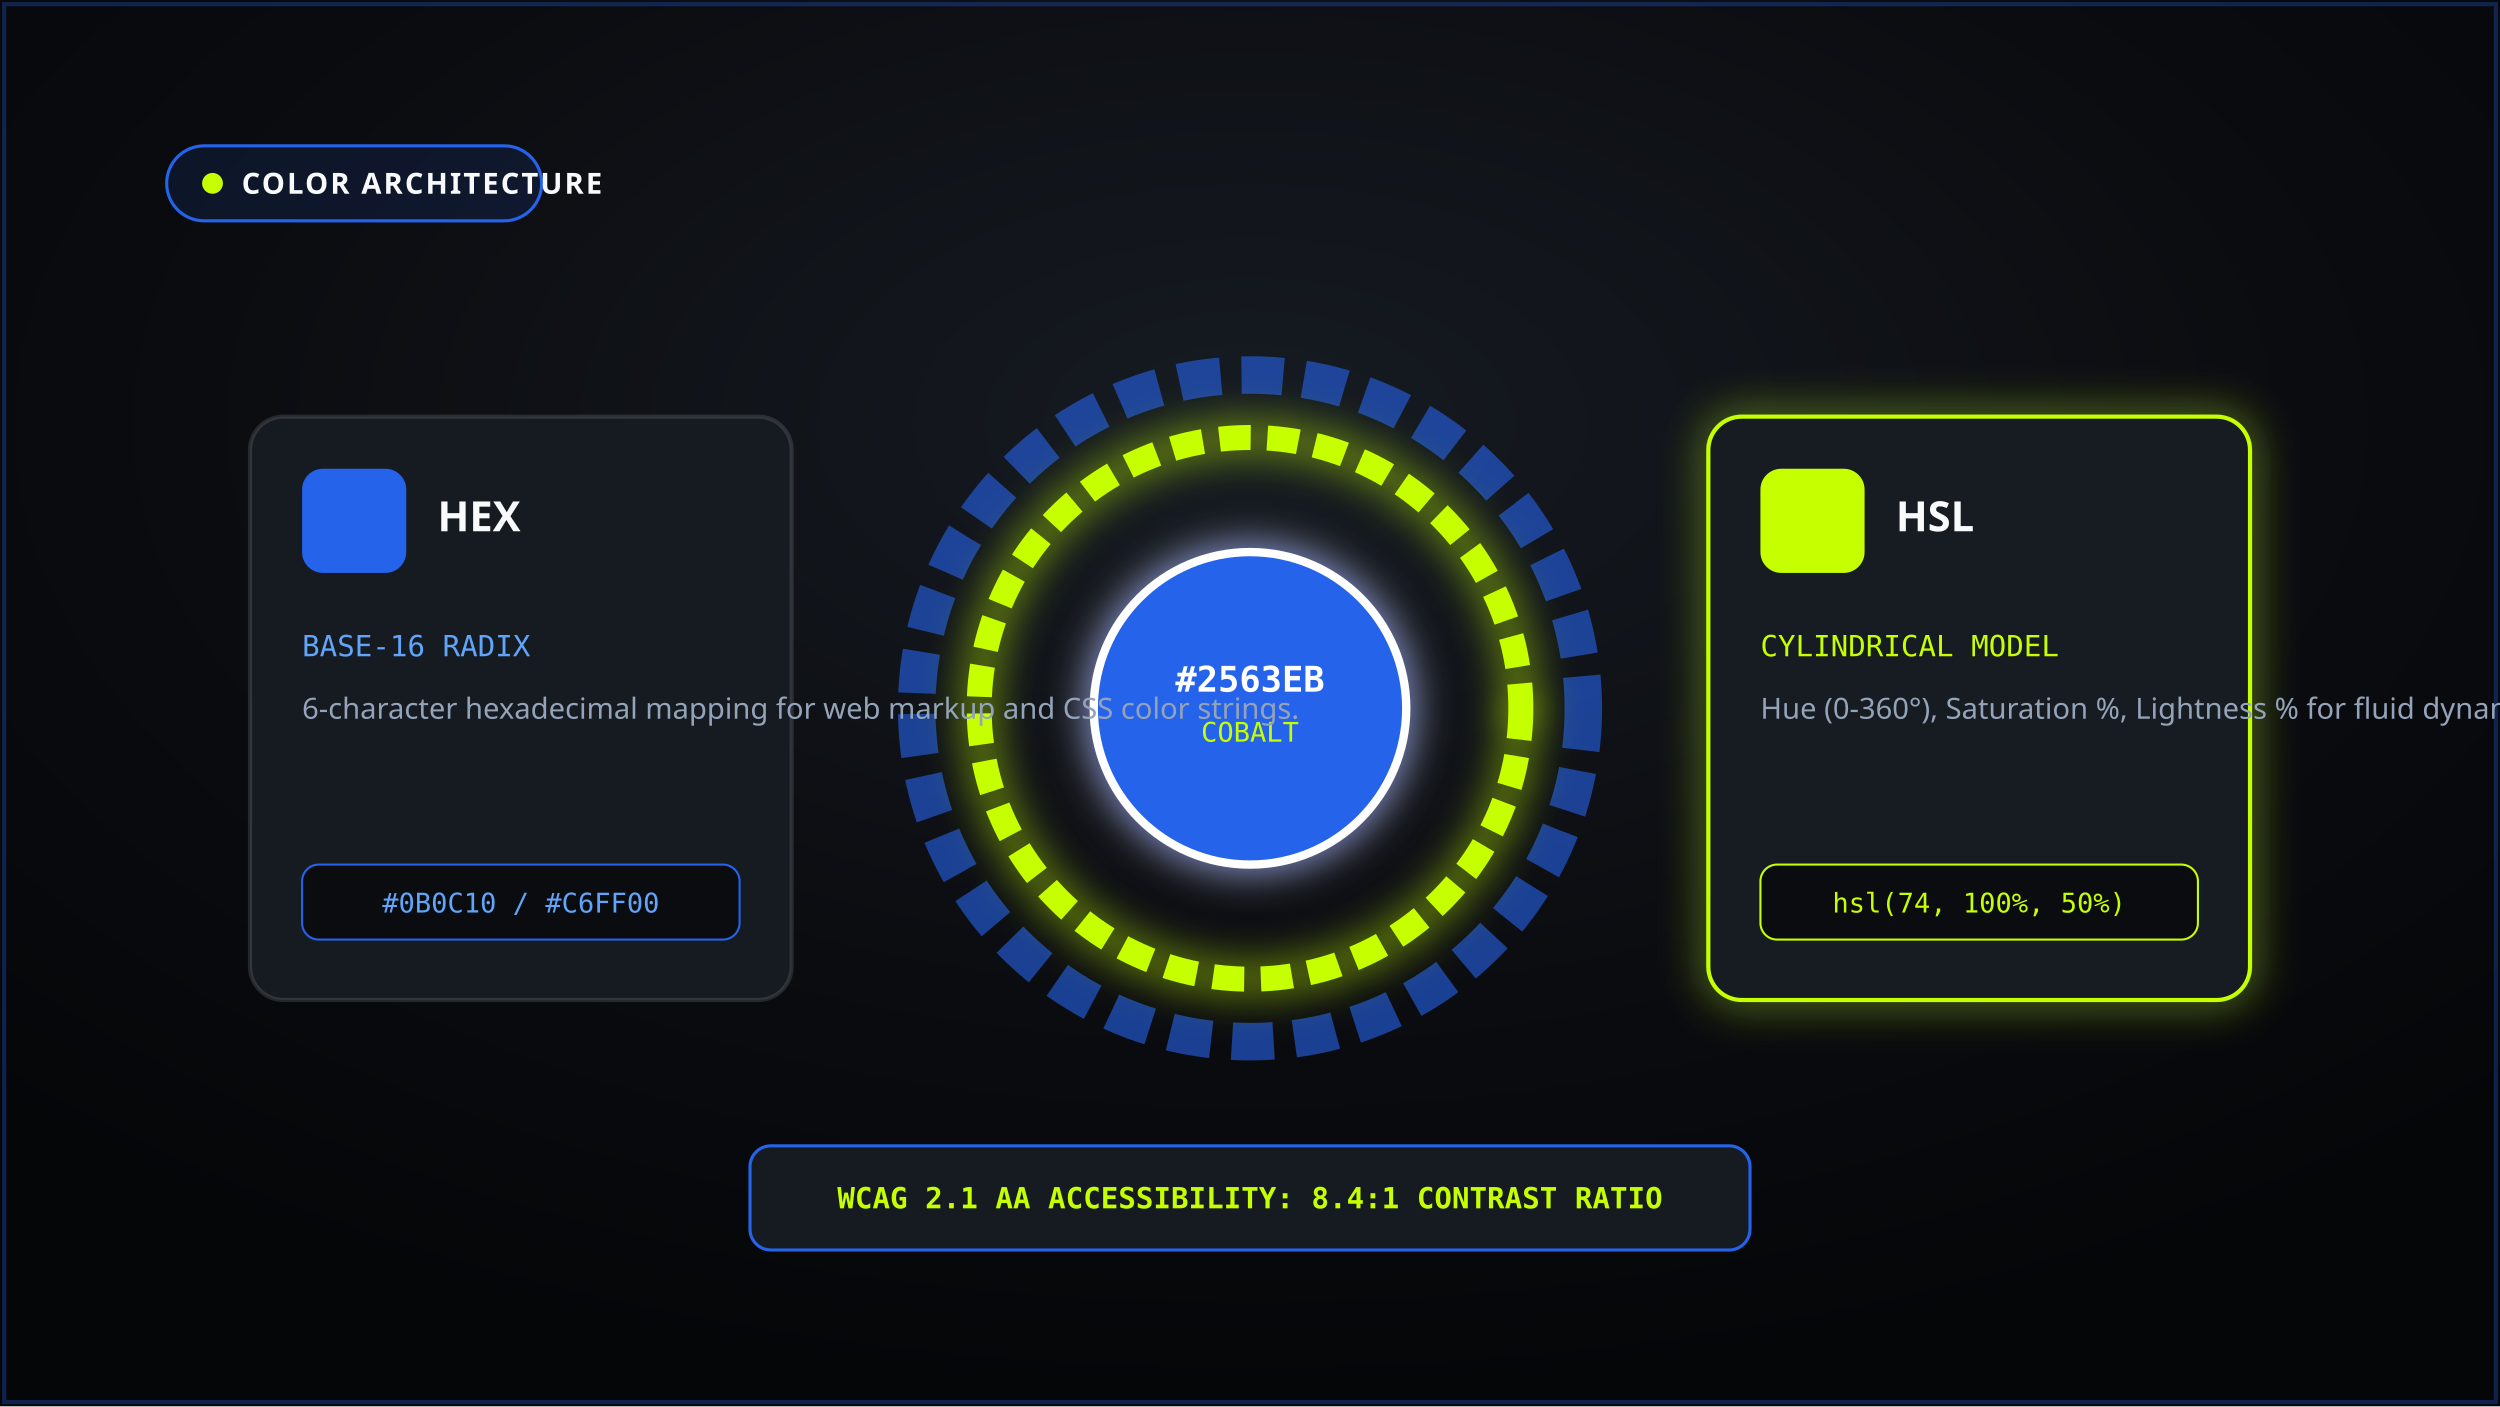
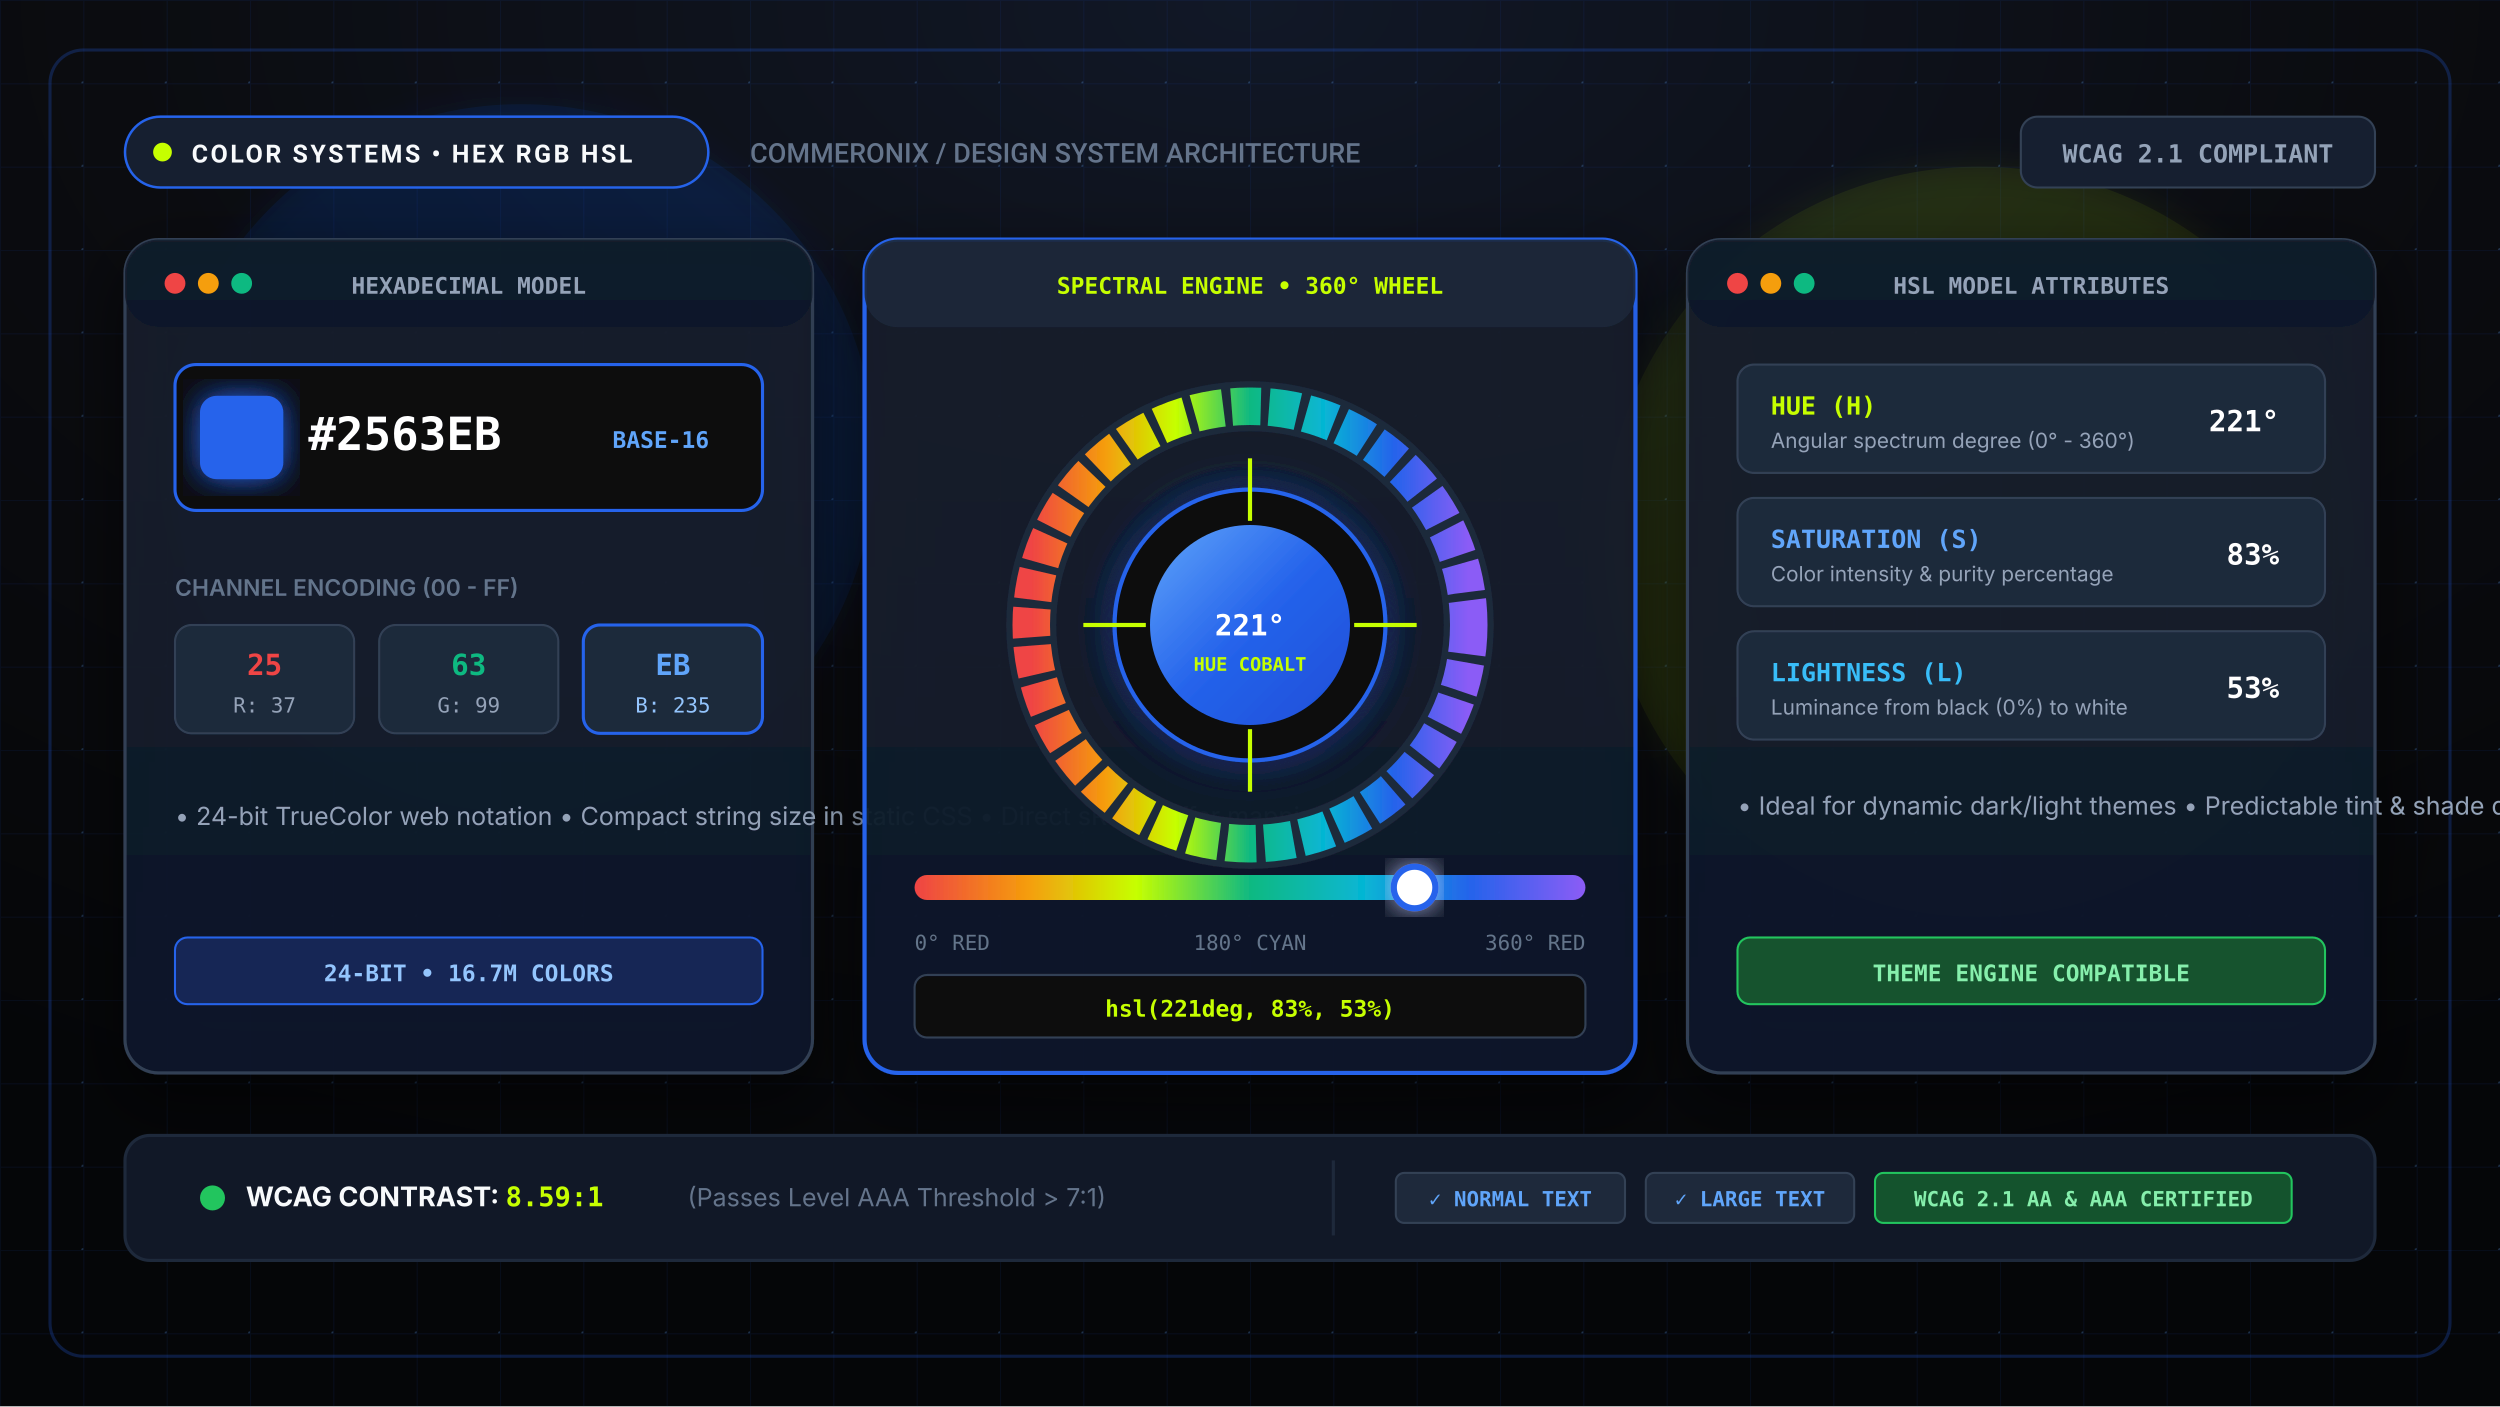
<svg xmlns="http://www.w3.org/2000/svg" viewBox="0 0 1200 675" width="1200" height="675" fill="none">
  <defs>
-     <radialGradient id="bgGrad3" cx="50%" cy="30%" r="70%">
-       <stop offset="0%" stop-color="#161B22" />
-       <stop offset="60%" stop-color="#0B0C10" />
+     <radialGradient id="bg-radial-c" cx="50%" cy="0%" r="90%">
+       <stop offset="0%" stop-color="#111827" />
+       <stop offset="50%" stop-color="#0B0C10" />
      <stop offset="100%" stop-color="#050608" />
    </radialGradient>
-     <filter id="glow3" x="-20%" y="-20%" width="140%" height="140%">
-       <feGaussianBlur stdDeviation="10" result="blur" />
+     <linearGradient id="cobalt-grad-c" x1="0%" y1="0%" x2="100%" y2="100%">
+       <stop offset="0%" stop-color="#60A5FA" />
+       <stop offset="50%" stop-color="#2563EB" />
+       <stop offset="100%" stop-color="#1D4ED8" />
+     </linearGradient>
+     <linearGradient id="lime-grad-c" x1="0%" y1="0%" x2="100%" y2="100%">
+       <stop offset="0%" stop-color="#E2FF4D" />
+       <stop offset="100%" stop-color="#C6FF00" />
+     </linearGradient>
+     <linearGradient id="card-grad-c" x1="0%" y1="0%" x2="0%" y2="100%">
+       <stop offset="0%" stop-color="#161F30" stop-opacity="0.9" />
+       <stop offset="100%" stop-color="#0F172A" stop-opacity="0.95" />
+     </linearGradient>
+     <linearGradient id="spectrum-grad" x1="0%" y1="0%" x2="100%" y2="0%">
+       <stop offset="0%" stop-color="#EF4444" />
+       <stop offset="17%" stop-color="#F59E0B" />
+       <stop offset="33%" stop-color="#C6FF00" />
+       <stop offset="50%" stop-color="#10B981" />
+       <stop offset="67%" stop-color="#06B6D4" />
+       <stop offset="83%" stop-color="#2563EB" />
+       <stop offset="100%" stop-color="#8B5CF6" />
+     </linearGradient>
+     <filter id="soft-glow-c" x="-20%" y="-20%" width="140%" height="140%">
+       <feGaussianBlur stdDeviation="8" result="blur" />
      <feMerge>
        <feMergeNode in="blur" />
        <feMergeNode in="SourceGraphic" />
      </feMerge>
    </filter>
+     <filter id="box-shadow-c" x="-10%" y="-10%" width="120%" height="120%">
+       <feDropShadow dx="0" dy="12" stdDeviation="16" flood-color="#000000" flood-opacity="0.6" />
+     </filter>
+     <pattern id="tech-grid-c" width="40" height="40" patternUnits="userSpaceOnUse">
+       <path d="M 40 0 L 0 0 0 40" fill="none" stroke="#2563EB" stroke-width="1" stroke-opacity="0.08" />
+       <circle cx="40" cy="40" r="1" fill="#60A5FA" fill-opacity="0.25" />
+     </pattern>
  </defs>
-   <rect width="1200" height="675" fill="url(#bgGrad3)" />
-   <rect x="2" y="2" width="1196" height="671" stroke="#2563EB" stroke-width="2" stroke-opacity="0.3" />
-   <rect x="80" y="70" width="180" height="36" rx="18" fill="rgba(37,99,235,0.12)" stroke="#2563EB" stroke-width="1.5" />
-   <circle cx="102" cy="88" r="5" fill="#C6FF00" />
-   <text x="116" y="93" fill="#F8FAFC" font-family="'Plus Jakarta Sans', sans-serif" font-size="14" font-weight="700" letter-spacing="1">COLOR ARCHITECTURE</text>
-   <g transform="translate(600, 340)">
-     <circle cx="0" cy="0" r="160" stroke="#2563EB" stroke-width="18" stroke-dasharray="20 10" opacity="0.6" />
-     <circle cx="0" cy="0" r="130" stroke="#C6FF00" stroke-width="12" stroke-dasharray="15 8" filter="url(#glow3)" />
-     <circle cx="0" cy="0" r="75" fill="#2563EB" stroke="#FFFFFF" stroke-width="4" filter="url(#glow3)" />
-     <text x="0" y="-8" text-anchor="middle" fill="#FFFFFF" font-family="'JetBrains Mono', monospace" font-size="17" font-weight="700">#2563EB</text>
-     <text x="0" y="16" text-anchor="middle" fill="#C6FF00" font-family="'JetBrains Mono', monospace" font-size="13">COBALT</text>
+   <rect width="1200" height="675" fill="url(#bg-radial-c)" />
+   <rect width="1200" height="675" fill="url(#tech-grid-c)" />
+   <circle cx="250" cy="220" r="170" fill="#2563EB" fill-opacity="0.09" filter="url(#soft-glow-c)" />
+   <circle cx="950" cy="260" r="180" fill="#C6FF00" fill-opacity="0.07" filter="url(#soft-glow-c)" />
+   <rect x="24" y="24" width="1152" height="627" rx="16" stroke="#2563EB" stroke-opacity="0.25" stroke-width="1.5" />
+   <g transform="translate(60, 56)">
+     <rect x="0" y="0" width="280" height="34" rx="17" fill="#161F30" stroke="#2563EB" stroke-width="1.2" />
+     <circle cx="18" cy="17" r="4.5" fill="#C6FF00" />
+     <text x="32" y="22" fill="#F8FAFC" font-family="-apple-system, BlinkMacSystemFont, 'Segoe UI', Roboto, sans-serif" font-size="12" font-weight="700" letter-spacing="1.2">COLOR SYSTEMS • HEX RGB HSL</text>
+     <text x="300" y="22" fill="#64748B" font-family="-apple-system, BlinkMacSystemFont, 'Segoe UI', Roboto, sans-serif" font-size="13" font-weight="500">COMMERONIX / DESIGN SYSTEM ARCHITECTURE</text>
+     <rect x="910" y="0" width="170" height="34" rx="8" fill="#161F30" stroke="#334155" stroke-width="1" />
+     <text x="995" y="22" text-anchor="middle" fill="#94A3B8" font-family="'JetBrains Mono', monospace" font-size="12" font-weight="600">WCAG 2.1 COMPLIANT</text>
  </g>
-   <rect x="120" y="200" width="260" height="280" rx="16" fill="#161B22" stroke="rgba(255,255,255,0.12)" stroke-width="2" />
-   <rect x="145" y="225" width="50" height="50" rx="10" fill="#2563EB" />
-   <text x="210" y="255" fill="#F8FAFC" font-family="'Plus Jakarta Sans', sans-serif" font-size="20" font-weight="800">HEX</text>
-   <text x="145" y="315" fill="#60A5FA" font-family="'JetBrains Mono', monospace" font-size="14">BASE-16 RADIX</text>
-   <text x="145" y="345" fill="#94A3B8" font-family="'Plus Jakarta Sans', sans-serif" font-size="14">6-character hexadecimal mapping for web markup and CSS color strings.</text>
-   <rect x="145" y="415" width="210" height="36" rx="8" fill="#0B0C10" stroke="#2563EB" stroke-width="1" />
-   <text x="250" y="438" text-anchor="middle" fill="#60A5FA" font-family="'JetBrains Mono', monospace" font-size="13">#0B0C10 / #C6FF00</text>
-   <rect x="820" y="200" width="260" height="280" rx="16" fill="#161B22" stroke="#C6FF00" stroke-width="2" filter="url(#glow3)" />
-   <rect x="845" y="225" width="50" height="50" rx="10" fill="#C6FF00" />
-   <text x="910" y="255" fill="#F8FAFC" font-family="'Plus Jakarta Sans', sans-serif" font-size="20" font-weight="800">HSL</text>
-   <text x="845" y="315" fill="#C6FF00" font-family="'JetBrains Mono', monospace" font-size="14">CYLINDRICAL MODEL</text>
-   <text x="845" y="345" fill="#94A3B8" font-family="'Plus Jakarta Sans', sans-serif" font-size="14">Hue (0-360°), Saturation %, Lightness % for fluid dynamic design systems.</text>
-   <rect x="845" y="415" width="210" height="36" rx="8" fill="#0B0C10" stroke="#C6FF00" stroke-width="1" />
-   <text x="950" y="438" text-anchor="middle" fill="#C6FF00" font-family="'JetBrains Mono', monospace" font-size="13">hsl(74, 100%, 50%)</text>
-   <rect x="360" y="550" width="480" height="50" rx="10" fill="#161B22" stroke="#2563EB" stroke-width="1.5" />
-   <text x="600" y="580" text-anchor="middle" fill="#C6FF00" font-family="'JetBrains Mono', monospace" font-size="14" font-weight="700">WCAG 2.1 AA ACCESSIBILITY: 8.4:1 CONTRAST RATIO</text>
+   <g transform="translate(60, 115)" filter="url(#box-shadow-c)">
+     <rect width="330" height="400" rx="16" fill="url(#card-grad-c)" stroke="#334155" stroke-width="1.5" />
+     <rect x="0" y="0" width="330" height="42" rx="16" fill="#111827" fill-opacity="0.8" />
+     <circle cx="24" cy="21" r="5" fill="#EF4444" />
+     <circle cx="40" cy="21" r="5" fill="#F59E0B" />
+     <circle cx="56" cy="21" r="5" fill="#10B981" />
+     <text x="165" y="26" text-anchor="middle" fill="#94A3B8" font-family="'JetBrains Mono', monospace" font-size="11" font-weight="600">HEXADECIMAL MODEL</text>
+     <g transform="translate(24, 60)">
+       <rect width="282" height="70" rx="10" fill="#0B0C10" stroke="#2563EB" stroke-width="1.5" />
+       <rect x="12" y="15" width="40" height="40" rx="8" fill="#2563EB" filter="url(#soft-glow-c)" />
+       <text x="64" y="41" fill="#FFFFFF" font-family="'JetBrains Mono', monospace" font-size="22" font-weight="800">#2563EB</text>
+       <text x="210" y="40" fill="#60A5FA" font-family="'JetBrains Mono', monospace" font-size="11" font-weight="600">BASE-16</text>
+       <g transform="translate(0, 95)">
+         <text x="0" y="16" fill="#64748B" font-family="-apple-system, BlinkMacSystemFont, sans-serif" font-size="11" font-weight="600">CHANNEL ENCODING (00 - FF)</text>
+         <g transform="translate(0, 30)">
+           <rect width="86" height="52" rx="8" fill="#1E293B" stroke="#334155" stroke-width="1" />
+           <text x="43" y="24" text-anchor="middle" fill="#EF4444" font-family="'JetBrains Mono', monospace" font-size="14" font-weight="700">25</text>
+           <text x="43" y="42" text-anchor="middle" fill="#94A3B8" font-family="'JetBrains Mono', monospace" font-size="10">R: 37</text>
+         </g>
+         <g transform="translate(98, 30)">
+           <rect width="86" height="52" rx="8" fill="#1E293B" stroke="#334155" stroke-width="1" />
+           <text x="43" y="24" text-anchor="middle" fill="#10B981" font-family="'JetBrains Mono', monospace" font-size="14" font-weight="700">63</text>
+           <text x="43" y="42" text-anchor="middle" fill="#94A3B8" font-family="'JetBrains Mono', monospace" font-size="10">G: 99</text>
+         </g>
+         <g transform="translate(196, 30)">
+           <rect width="86" height="52" rx="8" fill="#1E293B" stroke="#2563EB" stroke-width="1.5" />
+           <text x="43" y="24" text-anchor="middle" fill="#60A5FA" font-family="'JetBrains Mono', monospace" font-size="14" font-weight="700">EB</text>
+           <text x="43" y="42" text-anchor="middle" fill="#93C5FD" font-family="'JetBrains Mono', monospace" font-size="10">B: 235</text>
+         </g>
+       </g>
+       <g transform="translate(0, 205)">
+         <text x="0" y="16" fill="#94A3B8" font-family="-apple-system, BlinkMacSystemFont, sans-serif" font-size="12">
+           • 24-bit TrueColor web notation<br />
+           • Compact string size in static CSS<br />
+           • Direct sRGB buffer mapping
+         </text>
+         <rect x="0" y="70" width="282" height="32" rx="6" fill="#172554" stroke="#2563EB" stroke-width="1" />
+         <text x="141" y="91" text-anchor="middle" fill="#93C5FD" font-family="'JetBrains Mono', monospace" font-size="11" font-weight="700">24-BIT • 16.7M COLORS</text>
+       </g>
+     </g>
+   </g>
+   <g transform="translate(415, 115)" filter="url(#box-shadow-c)">
+     <rect width="370" height="400" rx="16" fill="url(#card-grad-c)" stroke="#2563EB" stroke-width="2" />
+     <rect x="0" y="0" width="370" height="42" rx="16" fill="#1E293B" fill-opacity="0.9" />
+     <text x="185" y="26" text-anchor="middle" fill="#C6FF00" font-family="'JetBrains Mono', monospace" font-size="11" font-weight="700">SPECTRAL ENGINE • 360° WHEEL</text>
+     <g transform="translate(185, 185)">
+       <circle cx="0" cy="0" r="105" stroke="#1E293B" stroke-width="24" fill="none" />
+       <circle cx="0" cy="0" r="105" stroke="url(#spectrum-grad)" stroke-width="18" fill="none" stroke-dasharray="14 4" />
+       <circle cx="0" cy="0" r="65" fill="#0B0C10" stroke="#2563EB" stroke-width="2" filter="url(#soft-glow-c)" />
+       <circle cx="0" cy="0" r="48" fill="url(#cobalt-grad-c)" />
+       <line x1="0" y1="-80" x2="0" y2="-50" stroke="#C6FF00" stroke-width="2" />
+       <line x1="0" y1="50" x2="0" y2="80" stroke="#C6FF00" stroke-width="2" />
+       <line x1="-80" y1="0" x2="-50" y2="0" stroke="#C6FF00" stroke-width="2" />
+       <line x1="50" y1="0" x2="80" y2="0" stroke="#C6FF00" stroke-width="2" />
+       <text x="0" y="5" text-anchor="middle" fill="#FFFFFF" font-family="'JetBrains Mono', monospace" font-size="14" font-weight="800">221°</text>
+       <text x="0" y="22" text-anchor="middle" fill="#C6FF00" font-family="'JetBrains Mono', monospace" font-size="9" font-weight="700">HUE COBALT</text>
+     </g>
+     <g transform="translate(24, 305)">
+       <rect width="322" height="12" rx="6" fill="url(#spectrum-grad)" />
+       <circle cx="240" cy="6" r="10" fill="#FFFFFF" stroke="#2563EB" stroke-width="3" filter="url(#soft-glow-c)" />
+       <text x="0" y="36" fill="#64748B" font-family="'JetBrains Mono', monospace" font-size="10">0° RED</text>
+       <text x="161" y="36" text-anchor="middle" fill="#64748B" font-family="'JetBrains Mono', monospace" font-size="10">180° CYAN</text>
+       <text x="322" y="36" text-anchor="end" fill="#64748B" font-family="'JetBrains Mono', monospace" font-size="10">360° RED</text>
+       <rect x="0" y="48" width="322" height="30" rx="6" fill="#0B0C10" stroke="#334155" stroke-width="1" />
+       <text x="161" y="68" text-anchor="middle" fill="#C6FF00" font-family="'JetBrains Mono', monospace" font-size="11" font-weight="700">hsl(221deg, 83%, 53%)</text>
+     </g>
+   </g>
+   <g transform="translate(810, 115)" filter="url(#box-shadow-c)">
+     <rect width="330" height="400" rx="16" fill="url(#card-grad-c)" stroke="#334155" stroke-width="1.5" />
+     <rect x="0" y="0" width="330" height="42" rx="16" fill="#111827" fill-opacity="0.8" />
+     <circle cx="24" cy="21" r="5" fill="#EF4444" />
+     <circle cx="40" cy="21" r="5" fill="#F59E0B" />
+     <circle cx="56" cy="21" r="5" fill="#10B981" />
+     <text x="165" y="26" text-anchor="middle" fill="#94A3B8" font-family="'JetBrains Mono', monospace" font-size="11" font-weight="600">HSL MODEL ATTRIBUTES</text>
+     <g transform="translate(24, 60)">
+       <g transform="translate(0, 0)">
+         <rect width="282" height="52" rx="8" fill="#1E293B" stroke="#334155" stroke-width="1" />
+         <text x="16" y="24" fill="#C6FF00" font-family="'JetBrains Mono', monospace" font-size="12" font-weight="800">HUE (H)</text>
+         <text x="16" y="40" fill="#94A3B8" font-family="-apple-system, BlinkMacSystemFont, sans-serif" font-size="10">Angular spectrum degree (0° - 360°)</text>
+         <text x="260" y="32" text-anchor="end" fill="#FFFFFF" font-family="'JetBrains Mono', monospace" font-size="14" font-weight="700">221°</text>
+       </g>
+       <g transform="translate(0, 64)">
+         <rect width="282" height="52" rx="8" fill="#1E293B" stroke="#334155" stroke-width="1" />
+         <text x="16" y="24" fill="#60A5FA" font-family="'JetBrains Mono', monospace" font-size="12" font-weight="800">SATURATION (S)</text>
+         <text x="16" y="40" fill="#94A3B8" font-family="-apple-system, BlinkMacSystemFont, sans-serif" font-size="10">Color intensity &amp; purity percentage</text>
+         <text x="260" y="32" text-anchor="end" fill="#FFFFFF" font-family="'JetBrains Mono', monospace" font-size="14" font-weight="700">83%</text>
+       </g>
+       <g transform="translate(0, 128)">
+         <rect width="282" height="52" rx="8" fill="#1E293B" stroke="#334155" stroke-width="1" />
+         <text x="16" y="24" fill="#38BDF8" font-family="'JetBrains Mono', monospace" font-size="12" font-weight="800">LIGHTNESS (L)</text>
+         <text x="16" y="40" fill="#94A3B8" font-family="-apple-system, BlinkMacSystemFont, sans-serif" font-size="10">Luminance from black (0%) to white</text>
+         <text x="260" y="32" text-anchor="end" fill="#FFFFFF" font-family="'JetBrains Mono', monospace" font-size="14" font-weight="700">53%</text>
+       </g>
+       <g transform="translate(0, 200)">
+         <text x="0" y="16" fill="#94A3B8" font-family="-apple-system, BlinkMacSystemFont, sans-serif" font-size="12">
+           • Ideal for dynamic dark/light themes<br />
+           • Predictable tint &amp; shade derivation<br />
+           • Human-intuitive color manipulation
+         </text>
+         <rect x="0" y="75" width="282" height="32" rx="6" fill="#14532D" stroke="#22C55E" stroke-width="1" />
+         <text x="141" y="96" text-anchor="middle" fill="#86EFAC" font-family="'JetBrains Mono', monospace" font-size="11" font-weight="700">THEME ENGINE COMPATIBLE</text>
+       </g>
+     </g>
+   </g>
+   <g transform="translate(60, 545)">
+     <rect width="1080" height="60" rx="12" fill="#111827" stroke="#1E293B" stroke-width="1.5" />
+     <g transform="translate(30, 18)">
+       <circle cx="12" cy="12" r="6" fill="#22C55E" />
+       <text x="28" y="16" fill="#F8FAFC" font-family="-apple-system, BlinkMacSystemFont, sans-serif" font-size="13" font-weight="700">WCAG CONTRAST: <tspan fill="#C6FF00" font-family="'JetBrains Mono', monospace">8.59:1</tspan>
+       </text>
+       <text x="240" y="16" fill="#64748B" font-family="-apple-system, BlinkMacSystemFont, sans-serif" font-size="12">(Passes Level AAA Threshold &gt; 7:1)</text>
+     </g>
+     <line x1="580" y1="12" x2="580" y2="48" stroke="#1E293B" stroke-width="1.5" />
+     <g transform="translate(610, 18)">
+       <rect x="0" y="0" width="110" height="24" rx="4" fill="#1E293B" stroke="#334155" stroke-width="1" />
+       <text x="55" y="16" text-anchor="middle" fill="#60A5FA" font-family="'JetBrains Mono', monospace" font-size="10" font-weight="700">✓ NORMAL TEXT</text>
+       <rect x="120" y="0" width="100" height="24" rx="4" fill="#1E293B" stroke="#334155" stroke-width="1" />
+       <text x="170" y="16" text-anchor="middle" fill="#60A5FA" font-family="'JetBrains Mono', monospace" font-size="10" font-weight="700">✓ LARGE TEXT</text>
+       <rect x="230" y="0" width="200" height="24" rx="4" fill="#14532D" stroke="#22C55E" stroke-width="1" />
+       <text x="330" y="16" text-anchor="middle" fill="#86EFAC" font-family="'JetBrains Mono', monospace" font-size="10" font-weight="700">WCAG 2.1 AA &amp; AAA CERTIFIED</text>
+     </g>
+   </g>
</svg>
